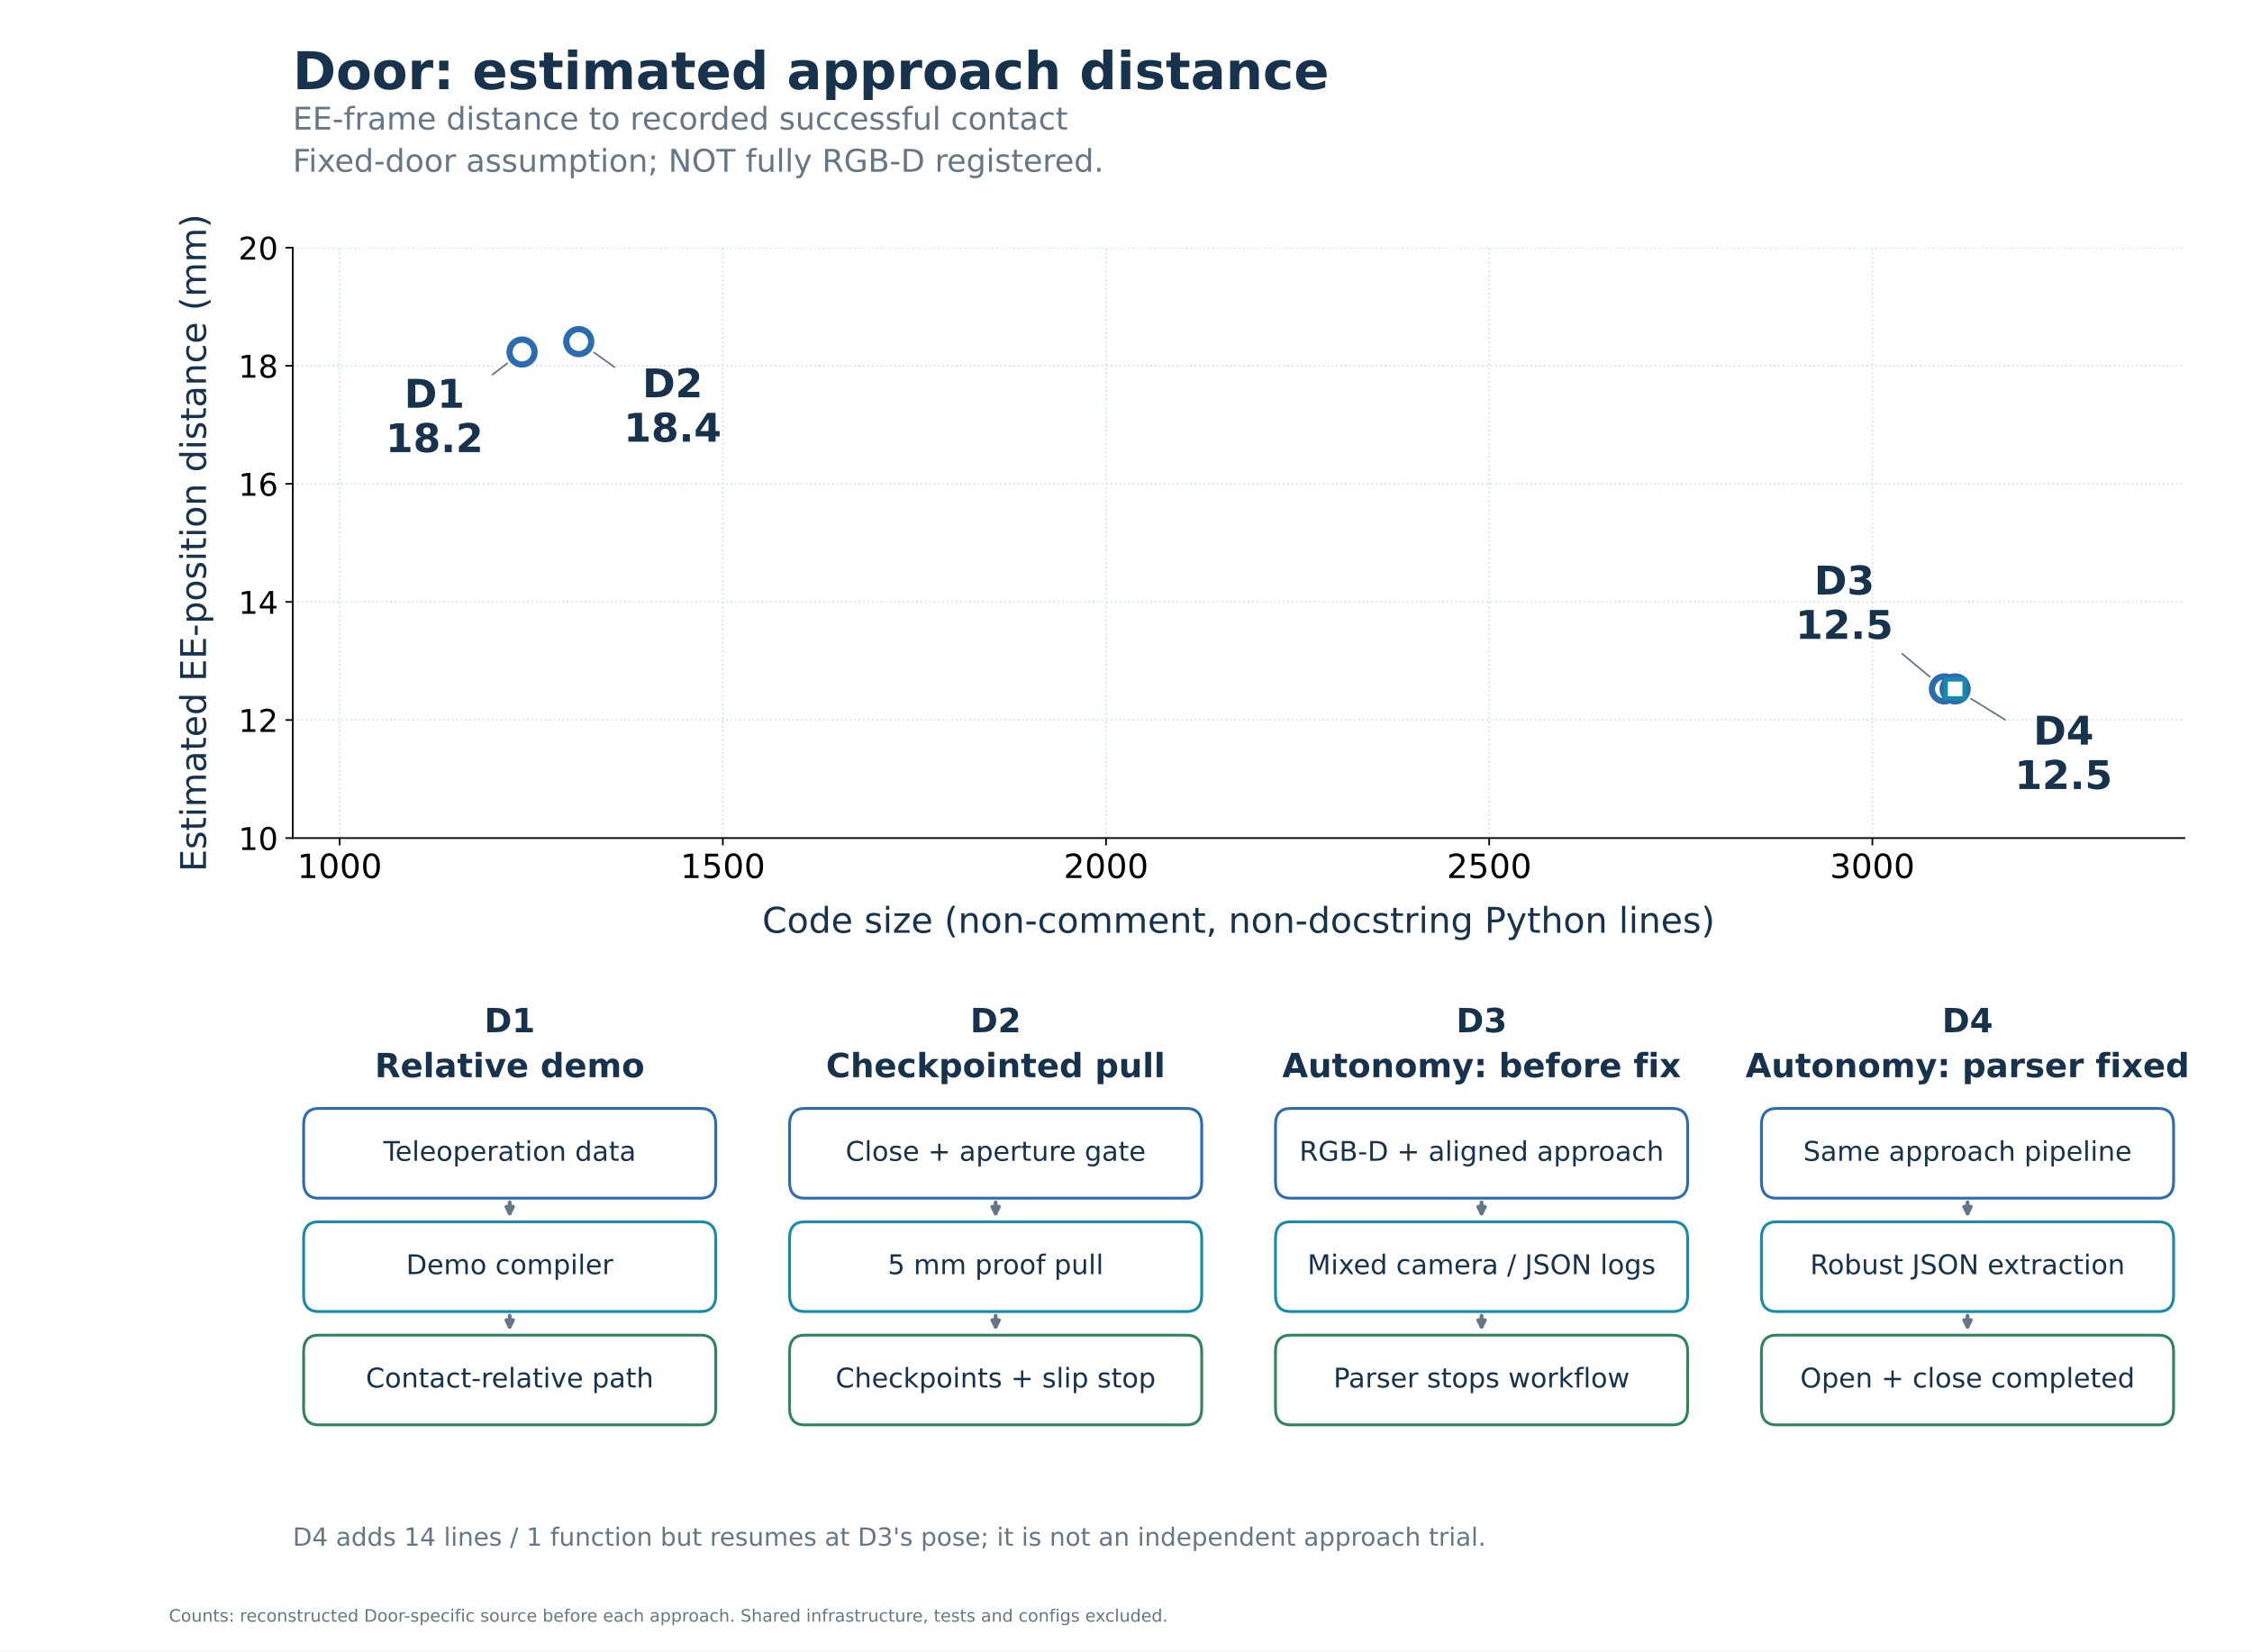
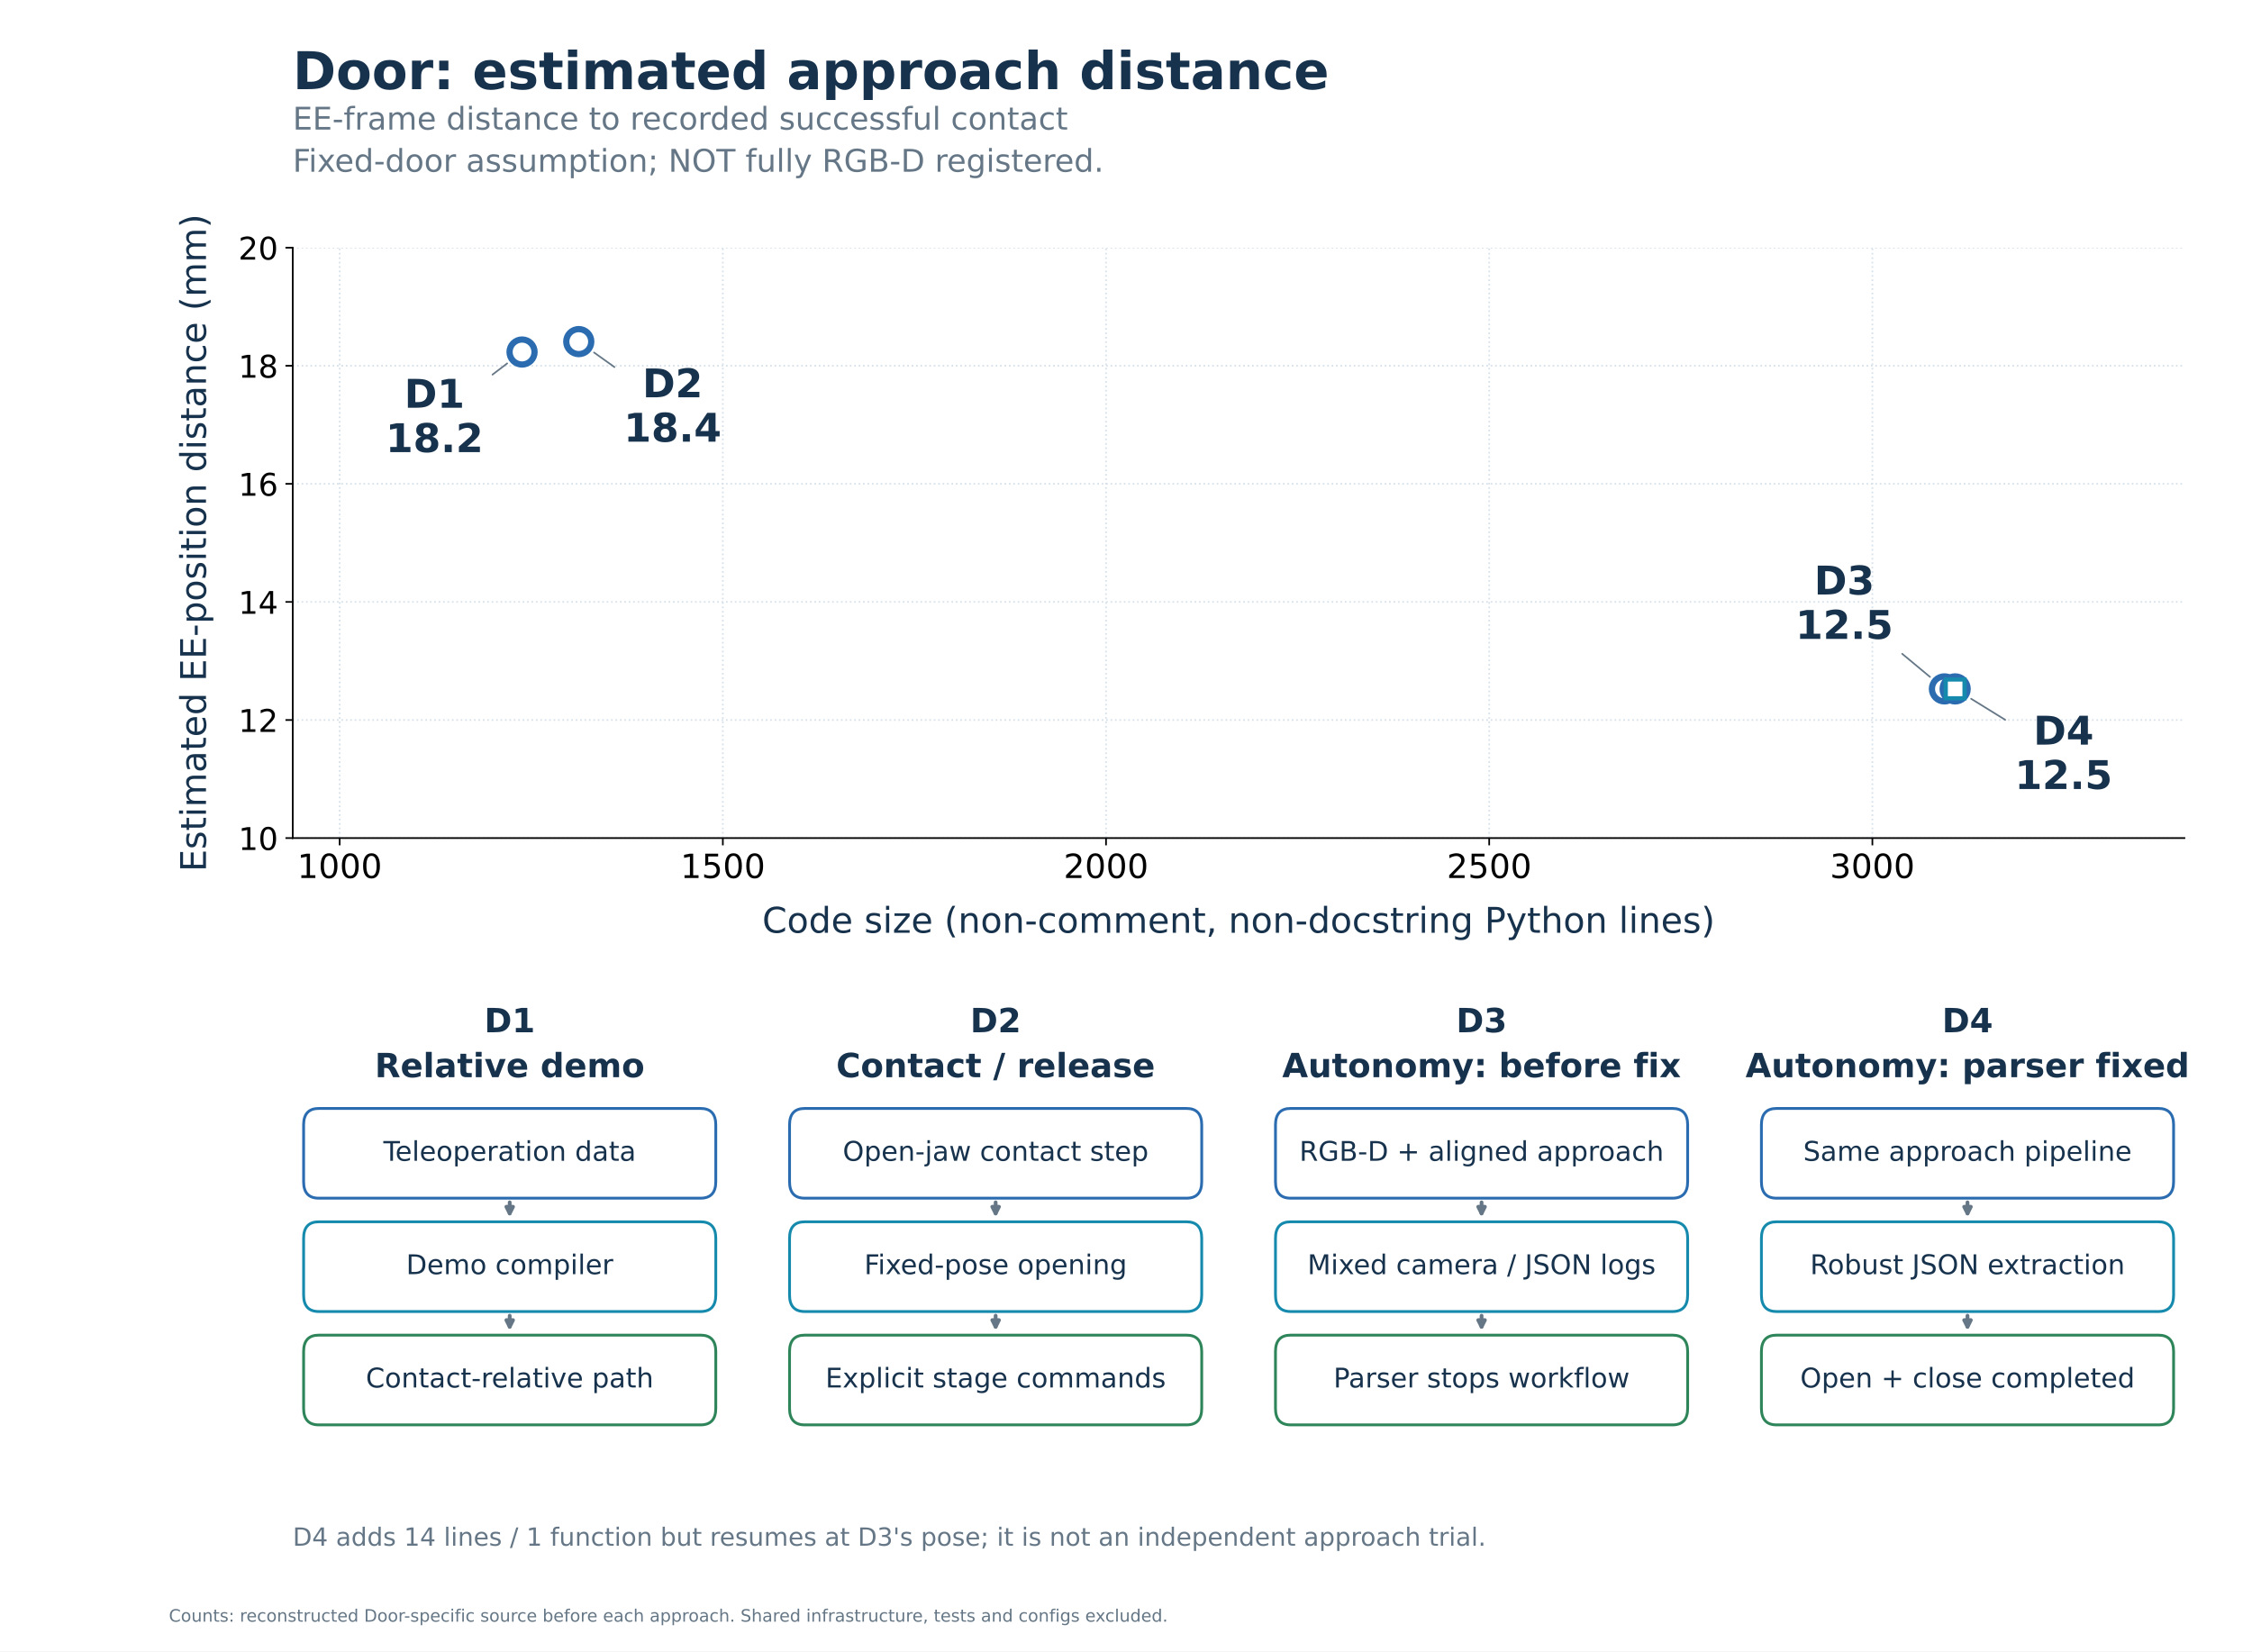
<svg xmlns="http://www.w3.org/2000/svg" xmlns:xlink="http://www.w3.org/1999/xlink" width="1080pt" height="792pt" viewBox="0 0 1080 792" version="1.1">
  <defs>
    <style type="text/css">*{stroke-linejoin: round; stroke-linecap: butt}</style>
  </defs>
  <g id="figure_1">
    <g id="patch_1">
      <path d="M 0 792 L 1080 792 L 1080 0 L 0 0 z " style="fill: #ffffff" />
    </g>
    <g id="axes_1">
      <g id="patch_2">
        <path d="M 140.4 401.93 L 1047.6 401.93 L 1047.6 118.8 L 140.4 118.8 z " style="fill: #ffffff" />
      </g>
      <g id="matplotlib.axis_1">
        <g id="xtick_1">
          <g id="line2d_1">
            <path d="M 162.893 401.93 L 162.893 118.8 " clip-path="url(#pa5036bf93c)" style="fill: none; stroke-dasharray: 0.8,1.32; stroke-dashoffset: 0; stroke: #d7e1ea; stroke-width: 0.8" />
          </g>
          <g id="line2d_2">
            <defs>
              <path id="m954d2af44e" d="M 0 0 L 0 3.5 " style="stroke: #000000; stroke-width: 0.8" />
            </defs>
            <g>
              <use xlink:href="#m954d2af44e" x="162.893" y="401.93" style="stroke: #000000; stroke-width: 0.8" />
            </g>
          </g>
          <g id="text_1">
            <text style="font-size: 16px; font-family: 'DejaVu Sans'; text-anchor: middle" x="162.893" y="421.088" transform="rotate(-0 162.8926 421.0879)">1000</text>
          </g>
        </g>
        <g id="xtick_2">
          <g id="line2d_3">
            <path d="M 346.655 401.93 L 346.655 118.8 " clip-path="url(#pa5036bf93c)" style="fill: none; stroke-dasharray: 0.8,1.32; stroke-dashoffset: 0; stroke: #d7e1ea; stroke-width: 0.8" />
          </g>
          <g id="line2d_4">
            <g>
              <use xlink:href="#m954d2af44e" x="346.655" y="401.93" style="stroke: #000000; stroke-width: 0.8" />
            </g>
          </g>
          <g id="text_2">
            <text style="font-size: 16px; font-family: 'DejaVu Sans'; text-anchor: middle" x="346.655" y="421.088" transform="rotate(-0 346.6553 421.0879)">1500</text>
          </g>
        </g>
        <g id="xtick_3">
          <g id="line2d_5">
            <path d="M 530.418 401.93 L 530.418 118.8 " clip-path="url(#pa5036bf93c)" style="fill: none; stroke-dasharray: 0.8,1.32; stroke-dashoffset: 0; stroke: #d7e1ea; stroke-width: 0.8" />
          </g>
          <g id="line2d_6">
            <g>
              <use xlink:href="#m954d2af44e" x="530.418" y="401.93" style="stroke: #000000; stroke-width: 0.8" />
            </g>
          </g>
          <g id="text_3">
            <text style="font-size: 16px; font-family: 'DejaVu Sans'; text-anchor: middle" x="530.418" y="421.088" transform="rotate(-0 530.4181 421.0879)">2000</text>
          </g>
        </g>
        <g id="xtick_4">
          <g id="line2d_7">
            <path d="M 714.181 401.93 L 714.181 118.8 " clip-path="url(#pa5036bf93c)" style="fill: none; stroke-dasharray: 0.8,1.32; stroke-dashoffset: 0; stroke: #d7e1ea; stroke-width: 0.8" />
          </g>
          <g id="line2d_8">
            <g>
              <use xlink:href="#m954d2af44e" x="714.181" y="401.93" style="stroke: #000000; stroke-width: 0.8" />
            </g>
          </g>
          <g id="text_4">
            <text style="font-size: 16px; font-family: 'DejaVu Sans'; text-anchor: middle" x="714.181" y="421.088" transform="rotate(-0 714.1808 421.0879)">2500</text>
          </g>
        </g>
        <g id="xtick_5">
          <g id="line2d_9">
            <path d="M 897.944 401.93 L 897.944 118.8 " clip-path="url(#pa5036bf93c)" style="fill: none; stroke-dasharray: 0.8,1.32; stroke-dashoffset: 0; stroke: #d7e1ea; stroke-width: 0.8" />
          </g>
          <g id="line2d_10">
            <g>
              <use xlink:href="#m954d2af44e" x="897.944" y="401.93" style="stroke: #000000; stroke-width: 0.8" />
            </g>
          </g>
          <g id="text_5">
            <text style="font-size: 16px; font-family: 'DejaVu Sans'; text-anchor: middle" x="897.944" y="421.088" transform="rotate(-0 897.9436 421.0879)">3000</text>
          </g>
        </g>
        <g id="text_6">
          <text style="font-size: 17px; font-family: 'DejaVu Sans'; text-anchor: middle; fill: #17324d" x="594" y="447.333" transform="rotate(-0 594 447.3328)">Code size (non-comment, non-docstring Python lines)</text>
        </g>
      </g>
      <g id="matplotlib.axis_2">
        <g id="ytick_1">
          <g id="line2d_11">
            <path d="M 140.4 401.93 L 1047.6 401.93 " clip-path="url(#pa5036bf93c)" style="fill: none; stroke-dasharray: 0.8,1.32; stroke-dashoffset: 0; stroke: #d7e1ea; stroke-width: 0.8" />
          </g>
          <g id="line2d_12">
            <defs>
              <path id="m298db74a03" d="M 0 0 L -3.5 0 " style="stroke: #000000; stroke-width: 0.8" />
            </defs>
            <g>
              <use xlink:href="#m298db74a03" x="140.4" y="401.93" style="stroke: #000000; stroke-width: 0.8" />
            </g>
          </g>
          <g id="text_7">
            <text style="font-size: 15px; font-family: 'DejaVu Sans'; text-anchor: end" x="133.4" y="407.629" transform="rotate(-0 133.4 407.6293)">10</text>
          </g>
        </g>
        <g id="ytick_2">
          <g id="line2d_13">
            <path d="M 140.4 345.304 L 1047.6 345.304 " clip-path="url(#pa5036bf93c)" style="fill: none; stroke-dasharray: 0.8,1.32; stroke-dashoffset: 0; stroke: #d7e1ea; stroke-width: 0.8" />
          </g>
          <g id="line2d_14">
            <g>
              <use xlink:href="#m298db74a03" x="140.4" y="345.304" style="stroke: #000000; stroke-width: 0.8" />
            </g>
          </g>
          <g id="text_8">
            <text style="font-size: 15px; font-family: 'DejaVu Sans'; text-anchor: end" x="133.4" y="351.003" transform="rotate(-0 133.4 351.0032)">12</text>
          </g>
        </g>
        <g id="ytick_3">
          <g id="line2d_15">
            <path d="M 140.4 288.678 L 1047.6 288.678 " clip-path="url(#pa5036bf93c)" style="fill: none; stroke-dasharray: 0.8,1.32; stroke-dashoffset: 0; stroke: #d7e1ea; stroke-width: 0.8" />
          </g>
          <g id="line2d_16">
            <g>
              <use xlink:href="#m298db74a03" x="140.4" y="288.678" style="stroke: #000000; stroke-width: 0.8" />
            </g>
          </g>
          <g id="text_9">
            <text style="font-size: 15px; font-family: 'DejaVu Sans'; text-anchor: end" x="133.4" y="294.377" transform="rotate(-0 133.4 294.3771)">14</text>
          </g>
        </g>
        <g id="ytick_4">
          <g id="line2d_17">
            <path d="M 140.4 232.052 L 1047.6 232.052 " clip-path="url(#pa5036bf93c)" style="fill: none; stroke-dasharray: 0.8,1.32; stroke-dashoffset: 0; stroke: #d7e1ea; stroke-width: 0.8" />
          </g>
          <g id="line2d_18">
            <g>
              <use xlink:href="#m298db74a03" x="140.4" y="232.052" style="stroke: #000000; stroke-width: 0.8" />
            </g>
          </g>
          <g id="text_10">
            <text style="font-size: 15px; font-family: 'DejaVu Sans'; text-anchor: end" x="133.4" y="237.751" transform="rotate(-0 133.4 237.751)">16</text>
          </g>
        </g>
        <g id="ytick_5">
          <g id="line2d_19">
            <path d="M 140.4 175.426 L 1047.6 175.426 " clip-path="url(#pa5036bf93c)" style="fill: none; stroke-dasharray: 0.8,1.32; stroke-dashoffset: 0; stroke: #d7e1ea; stroke-width: 0.8" />
          </g>
          <g id="line2d_20">
            <g>
              <use xlink:href="#m298db74a03" x="140.4" y="175.426" style="stroke: #000000; stroke-width: 0.8" />
            </g>
          </g>
          <g id="text_11">
            <text style="font-size: 15px; font-family: 'DejaVu Sans'; text-anchor: end" x="133.4" y="181.125" transform="rotate(-0 133.4 181.1249)">18</text>
          </g>
        </g>
        <g id="ytick_6">
          <g id="line2d_21">
            <path d="M 140.4 118.8 L 1047.6 118.8 " clip-path="url(#pa5036bf93c)" style="fill: none; stroke-dasharray: 0.8,1.32; stroke-dashoffset: 0; stroke: #d7e1ea; stroke-width: 0.8" />
          </g>
          <g id="line2d_22">
            <g>
              <use xlink:href="#m298db74a03" x="140.4" y="118.8" style="stroke: #000000; stroke-width: 0.8" />
            </g>
          </g>
          <g id="text_12">
            <text style="font-size: 15px; font-family: 'DejaVu Sans'; text-anchor: end" x="133.4" y="124.499" transform="rotate(-0 133.4 124.4988)">20</text>
          </g>
        </g>
        <g id="text_13">
          <text style="font-size: 17px; font-family: 'DejaVu Sans'; text-anchor: middle; fill: #17324d" x="98.777" y="260.365" transform="rotate(-90 98.77703 260.3652)">Estimated EE-position distance (mm)</text>
        </g>
      </g>
      <g id="line2d_23">
        <defs>
          <path id="m830bba4100" d="M 0 6 C 1.591 6 3.117 5.368 4.243 4.243 C 5.368 3.117 6 1.591 6 0 C 6 -1.591 5.368 -3.117 4.243 -4.243 C 3.117 -5.368 1.591 -6 0 -6 C -1.591 -6 -3.117 -5.368 -4.243 -4.243 C -5.368 -3.117 -6 -1.591 -6 0 C -6 1.591 -5.368 3.117 -4.243 4.243 C -3.117 5.368 -1.591 6 0 6 z " style="stroke: #2b6cb0; stroke-width: 3" />
        </defs>
        <g clip-path="url(#pa5036bf93c)">
          <use xlink:href="#m830bba4100" x="250.364" y="168.825" style="fill: #ffffff; stroke: #2b6cb0; stroke-width: 3" />
          <use xlink:href="#m830bba4100" x="277.561" y="163.831" style="fill: #ffffff; stroke: #2b6cb0; stroke-width: 3" />
          <use xlink:href="#m830bba4100" x="932.491" y="330.389" style="fill: #ffffff; stroke: #2b6cb0; stroke-width: 3" />
          <use xlink:href="#m830bba4100" x="937.636" y="330.389" style="fill: #ffffff; stroke: #2b6cb0; stroke-width: 3" />
        </g>
      </g>
      <g id="line2d_24">
        <defs>
          <path id="m891a22af03" d="M -4.5 4.5 L 4.5 4.5 L 4.5 -4.5 L -4.5 -4.5 z " style="stroke: #168aad; stroke-width: 2; stroke-linejoin: miter" />
        </defs>
        <g clip-path="url(#pa5036bf93c)">
          <use xlink:href="#m891a22af03" x="937.636" y="330.389" style="fill: #ffffff; stroke: #168aad; stroke-width: 2; stroke-linejoin: miter" />
        </g>
      </g>
      <g id="patch_3">
        <path d="M 140.4 401.93 L 140.4 118.8 " style="fill: none; stroke: #000000; stroke-width: 0.8; stroke-linejoin: miter; stroke-linecap: square" />
      </g>
      <g id="patch_4">
        <path d="M 140.4 401.93 L 1047.6 401.93 " style="fill: none; stroke: #000000; stroke-width: 0.8; stroke-linejoin: miter; stroke-linecap: square" />
      </g>
      <g id="patch_5">
        <path d="M 236.185 179.668 Q 239.7 176.98 243.215 174.292 " style="fill: none; stroke: #657786; stroke-width: 0.8; stroke-linecap: round" />
      </g>
      <g id="text_14">
        <text style="font-weight: 700; font-size: 19px; font-family: 'DejaVu Sans'; fill: #17324d" transform="translate(193.8672 195.5492)">D1</text>
        <text style="font-weight: 700; font-size: 19px; font-family: 'DejaVu Sans'; fill: #17324d" transform="translate(184.9254 216.8251)">18.2</text>
      </g>
      <g id="patch_6">
        <path d="M 294.681 176.051 Q 289.784 172.555 284.886 169.059 " style="fill: none; stroke: #657786; stroke-width: 0.8; stroke-linecap: round" />
      </g>
      <g id="text_15">
        <text style="font-weight: 700; font-size: 19px; font-family: 'DejaVu Sans'; fill: #17324d" transform="translate(308.0641 190.5548)">D2</text>
        <text style="font-weight: 700; font-size: 19px; font-family: 'DejaVu Sans'; fill: #17324d" transform="translate(299.1222 211.8306)">18.4</text>
      </g>
      <g id="patch_7">
        <path d="M 912.235 313.559 Q 918.902 319.099 925.57 324.639 " style="fill: none; stroke: #657786; stroke-width: 0.8; stroke-linecap: round" />
      </g>
      <g id="text_16">
        <text style="font-weight: 700; font-size: 19px; font-family: 'DejaVu Sans'; fill: #17324d" transform="translate(869.9946 285.1135)">D3</text>
        <text style="font-weight: 700; font-size: 19px; font-family: 'DejaVu Sans'; fill: #17324d" transform="translate(861.0527 306.3893)">12.5</text>
      </g>
      <g id="patch_8">
        <path d="M 961.646 345.22 Q 953.471 340.17 945.295 335.12 " style="fill: none; stroke: #657786; stroke-width: 0.8; stroke-linecap: round" />
      </g>
      <g id="text_17">
        <text style="font-weight: 700; font-size: 19px; font-family: 'DejaVu Sans'; fill: #17324d" transform="translate(975.14 357.1135)">D4</text>
        <text style="font-weight: 700; font-size: 19px; font-family: 'DejaVu Sans'; fill: #17324d" transform="translate(966.1981 378.3893)">12.5</text>
      </g>
    </g>
    <g id="axes_2">
      <g id="patch_9">
        <path d="M 244.437 576.639 Q 244.437 580.303 244.437 581.954 " clip-path="url(#p2c5558ad7f)" style="fill: none; stroke: #657786; stroke-width: 1.8; stroke-linecap: round" />
        <path d="M 246.037 578.754 L 244.437 581.954 L 242.837 578.754 z " clip-path="url(#p2c5558ad7f)" style="fill: #657786; stroke: #657786; stroke-width: 1.8; stroke-linecap: round" />
      </g>
      <g id="patch_10">
        <path d="M 244.437 631 Q 244.437 634.664 244.437 636.315 " clip-path="url(#p2c5558ad7f)" style="fill: none; stroke: #657786; stroke-width: 1.8; stroke-linecap: round" />
        <path d="M 246.037 633.115 L 244.437 636.315 L 242.837 633.115 z " clip-path="url(#p2c5558ad7f)" style="fill: #657786; stroke: #657786; stroke-width: 1.8; stroke-linecap: round" />
      </g>
      <g id="text_18">
        <text style="font-weight: 700; font-size: 16px; font-family: 'DejaVu Sans'; fill: #17324d" transform="translate(232.2292 495.0632)">D1</text>
        <text style="font-weight: 700; font-size: 16px; font-family: 'DejaVu Sans'; fill: #17324d" transform="translate(179.7317 516.627)">Relative demo</text>
      </g>
      <g id="patch_11">
        <path d="M 152.884 574.64 L 335.989 574.64 Q 343.272 574.64 343.272 566.712 L 343.272 539.532 Q 343.272 531.604 335.989 531.604 L 152.884 531.604 Q 145.602 531.604 145.602 539.532 L 145.602 566.712 Q 145.602 574.64 152.884 574.64 z " clip-path="url(#p2c5558ad7f)" style="fill: #ffffff; stroke: #2b6cb0; stroke-width: 1.35; stroke-linejoin: miter" />
      </g>
      <g id="patch_12">
        <path d="M 152.884 629.001 L 335.989 629.001 Q 343.272 629.001 343.272 621.073 L 343.272 593.893 Q 343.272 585.965 335.989 585.965 L 152.884 585.965 Q 145.602 585.965 145.602 593.893 L 145.602 621.073 Q 145.602 629.001 152.884 629.001 z " clip-path="url(#p2c5558ad7f)" style="fill: #ffffff; stroke: #168aad; stroke-width: 1.35; stroke-linejoin: miter" />
      </g>
      <g id="patch_13">
        <path d="M 152.884 683.362 L 335.989 683.362 Q 343.272 683.362 343.272 675.434 L 343.272 648.254 Q 343.272 640.326 335.989 640.326 L 152.884 640.326 Q 145.602 640.326 145.602 648.254 L 145.602 675.434 Q 145.602 683.362 152.884 683.362 z " clip-path="url(#p2c5558ad7f)" style="fill: #ffffff; stroke: #2f855a; stroke-width: 1.35; stroke-linejoin: miter" />
      </g>
      <g id="text_19">
        <text style="font-size: 13px; font-family: 'DejaVu Sans'; text-anchor: middle; fill: #17324d" x="244.437" y="556.709" transform="rotate(-0 244.4367 556.7093)">Teleoperation data</text>
      </g>
      <g id="text_20">
        <text style="font-size: 13px; font-family: 'DejaVu Sans'; text-anchor: middle; fill: #17324d" x="244.437" y="611.07" transform="rotate(-0 244.4367 611.0703)">Demo compiler</text>
      </g>
      <g id="text_21">
        <text style="font-size: 13px; font-family: 'DejaVu Sans'; text-anchor: middle; fill: #17324d" x="244.437" y="665.431" transform="rotate(-0 244.4367 665.4314)">Contact-relative path</text>
      </g>
    </g>
    <g id="axes_3">
      <g id="patch_14">
        <path d="M 477.479 576.639 Q 477.479 580.303 477.479 581.954 " clip-path="url(#p76606ef247)" style="fill: none; stroke: #657786; stroke-width: 1.8; stroke-linecap: round" />
        <path d="M 479.079 578.754 L 477.479 581.954 L 475.879 578.754 z " clip-path="url(#p76606ef247)" style="fill: #657786; stroke: #657786; stroke-width: 1.8; stroke-linecap: round" />
      </g>
      <g id="patch_15">
        <path d="M 477.479 631 Q 477.479 634.664 477.479 636.315 " clip-path="url(#p76606ef247)" style="fill: none; stroke: #657786; stroke-width: 1.8; stroke-linecap: round" />
        <path d="M 479.079 633.115 L 477.479 636.315 L 475.879 633.115 z " clip-path="url(#p76606ef247)" style="fill: #657786; stroke: #657786; stroke-width: 1.8; stroke-linecap: round" />
      </g>
      <g id="text_22">
        <text style="font-weight: 700; font-size: 16px; font-family: 'DejaVu Sans'; fill: #17324d" transform="translate(465.2714 495.0632)">D2</text>
-         <text style="font-weight: 700; font-size: 16px; font-family: 'DejaVu Sans'; fill: #17324d" transform="translate(396.0964 516.627)">Checkpointed pull</text>
+         <text style="font-weight: 700; font-size: 16px; font-family: 'DejaVu Sans'; fill: #17324d" transform="translate(401.0089 516.627)">Contact / release</text>
      </g>
      <g id="patch_16">
        <path d="M 385.927 574.64 L 569.031 574.64 Q 576.314 574.64 576.314 566.712 L 576.314 539.532 Q 576.314 531.604 569.031 531.604 L 385.927 531.604 Q 378.644 531.604 378.644 539.532 L 378.644 566.712 Q 378.644 574.64 385.927 574.64 z " clip-path="url(#p76606ef247)" style="fill: #ffffff; stroke: #2b6cb0; stroke-width: 1.35; stroke-linejoin: miter" />
      </g>
      <g id="patch_17">
        <path d="M 385.927 629.001 L 569.031 629.001 Q 576.314 629.001 576.314 621.073 L 576.314 593.893 Q 576.314 585.965 569.031 585.965 L 385.927 585.965 Q 378.644 585.965 378.644 593.893 L 378.644 621.073 Q 378.644 629.001 385.927 629.001 z " clip-path="url(#p76606ef247)" style="fill: #ffffff; stroke: #168aad; stroke-width: 1.35; stroke-linejoin: miter" />
      </g>
      <g id="patch_18">
        <path d="M 385.927 683.362 L 569.031 683.362 Q 576.314 683.362 576.314 675.434 L 576.314 648.254 Q 576.314 640.326 569.031 640.326 L 385.927 640.326 Q 378.644 640.326 378.644 648.254 L 378.644 675.434 Q 378.644 683.362 385.927 683.362 z " clip-path="url(#p76606ef247)" style="fill: #ffffff; stroke: #2f855a; stroke-width: 1.35; stroke-linejoin: miter" />
      </g>
      <g id="text_23">
-         <text style="font-size: 13px; font-family: 'DejaVu Sans'; text-anchor: middle; fill: #17324d" x="477.479" y="556.709" transform="rotate(-0 477.4789 556.7093)">Close + aperture gate</text>
+         <text style="font-size: 13px; font-family: 'DejaVu Sans'; text-anchor: middle; fill: #17324d" x="477.479" y="556.709" transform="rotate(-0 477.4789 556.7093)">Open-jaw contact step</text>
      </g>
      <g id="text_24">
-         <text style="font-size: 13px; font-family: 'DejaVu Sans'; text-anchor: middle; fill: #17324d" x="477.479" y="611.07" transform="rotate(-0 477.4789 611.0703)">5 mm proof pull</text>
+         <text style="font-size: 13px; font-family: 'DejaVu Sans'; text-anchor: middle; fill: #17324d" x="477.479" y="611.07" transform="rotate(-0 477.4789 611.0703)">Fixed-pose opening</text>
      </g>
      <g id="text_25">
-         <text style="font-size: 13px; font-family: 'DejaVu Sans'; text-anchor: middle; fill: #17324d" x="477.479" y="665.431" transform="rotate(-0 477.4789 665.4314)">Checkpoints + slip stop</text>
+         <text style="font-size: 13px; font-family: 'DejaVu Sans'; text-anchor: middle; fill: #17324d" x="477.479" y="665.431" transform="rotate(-0 477.4789 665.4314)">Explicit stage commands</text>
      </g>
    </g>
    <g id="axes_4">
      <g id="patch_19">
        <path d="M 710.521 576.639 Q 710.521 580.303 710.521 581.954 " clip-path="url(#p6c85af64ff)" style="fill: none; stroke: #657786; stroke-width: 1.8; stroke-linecap: round" />
        <path d="M 712.121 578.754 L 710.521 581.954 L 708.921 578.754 z " clip-path="url(#p6c85af64ff)" style="fill: #657786; stroke: #657786; stroke-width: 1.8; stroke-linecap: round" />
      </g>
      <g id="patch_20">
        <path d="M 710.521 631 Q 710.521 634.664 710.521 636.315 " clip-path="url(#p6c85af64ff)" style="fill: none; stroke: #657786; stroke-width: 1.8; stroke-linecap: round" />
        <path d="M 712.121 633.115 L 710.521 636.315 L 708.921 633.115 z " clip-path="url(#p6c85af64ff)" style="fill: #657786; stroke: #657786; stroke-width: 1.8; stroke-linecap: round" />
      </g>
      <g id="text_26">
        <text style="font-weight: 700; font-size: 16px; font-family: 'DejaVu Sans'; fill: #17324d" transform="translate(698.3136 495.0632)">D3</text>
        <text style="font-weight: 700; font-size: 16px; font-family: 'DejaVu Sans'; fill: #17324d" transform="translate(614.9211 516.627)">Autonomy: before fix</text>
      </g>
      <g id="patch_21">
        <path d="M 618.969 574.64 L 802.073 574.64 Q 809.356 574.64 809.356 566.712 L 809.356 539.532 Q 809.356 531.604 802.073 531.604 L 618.969 531.604 Q 611.686 531.604 611.686 539.532 L 611.686 566.712 Q 611.686 574.64 618.969 574.64 z " clip-path="url(#p6c85af64ff)" style="fill: #ffffff; stroke: #2b6cb0; stroke-width: 1.35; stroke-linejoin: miter" />
      </g>
      <g id="patch_22">
        <path d="M 618.969 629.001 L 802.073 629.001 Q 809.356 629.001 809.356 621.073 L 809.356 593.893 Q 809.356 585.965 802.073 585.965 L 618.969 585.965 Q 611.686 585.965 611.686 593.893 L 611.686 621.073 Q 611.686 629.001 618.969 629.001 z " clip-path="url(#p6c85af64ff)" style="fill: #ffffff; stroke: #168aad; stroke-width: 1.35; stroke-linejoin: miter" />
      </g>
      <g id="patch_23">
        <path d="M 618.969 683.362 L 802.073 683.362 Q 809.356 683.362 809.356 675.434 L 809.356 648.254 Q 809.356 640.326 802.073 640.326 L 618.969 640.326 Q 611.686 640.326 611.686 648.254 L 611.686 675.434 Q 611.686 683.362 618.969 683.362 z " clip-path="url(#p6c85af64ff)" style="fill: #ffffff; stroke: #2f855a; stroke-width: 1.35; stroke-linejoin: miter" />
      </g>
      <g id="text_27">
        <text style="font-size: 13px; font-family: 'DejaVu Sans'; text-anchor: middle; fill: #17324d" x="710.521" y="556.709" transform="rotate(-0 710.5211 556.7093)">RGB-D + aligned approach</text>
      </g>
      <g id="text_28">
        <text style="font-size: 13px; font-family: 'DejaVu Sans'; text-anchor: middle; fill: #17324d" x="710.521" y="611.07" transform="rotate(-0 710.5211 611.0703)">Mixed camera / JSON logs</text>
      </g>
      <g id="text_29">
        <text style="font-size: 13px; font-family: 'DejaVu Sans'; text-anchor: middle; fill: #17324d" x="710.521" y="665.431" transform="rotate(-0 710.5211 665.4314)">Parser stops workflow</text>
      </g>
    </g>
    <g id="axes_5">
      <g id="patch_24">
        <path d="M 943.563 576.639 Q 943.563 580.303 943.563 581.954 " clip-path="url(#pc2bcabe666)" style="fill: none; stroke: #657786; stroke-width: 1.8; stroke-linecap: round" />
        <path d="M 945.163 578.754 L 943.563 581.954 L 941.963 578.754 z " clip-path="url(#pc2bcabe666)" style="fill: #657786; stroke: #657786; stroke-width: 1.8; stroke-linecap: round" />
      </g>
      <g id="patch_25">
        <path d="M 943.563 631 Q 943.563 634.664 943.563 636.315 " clip-path="url(#pc2bcabe666)" style="fill: none; stroke: #657786; stroke-width: 1.8; stroke-linecap: round" />
        <path d="M 945.163 633.115 L 943.563 636.315 L 941.963 633.115 z " clip-path="url(#pc2bcabe666)" style="fill: #657786; stroke: #657786; stroke-width: 1.8; stroke-linecap: round" />
      </g>
      <g id="text_30">
        <text style="font-weight: 700; font-size: 16px; font-family: 'DejaVu Sans'; fill: #17324d" transform="translate(931.3558 495.0632)">D4</text>
        <text style="font-weight: 700; font-size: 16px; font-family: 'DejaVu Sans'; fill: #17324d" transform="translate(837.1083 516.627)">Autonomy: parser fixed</text>
      </g>
      <g id="patch_26">
        <path d="M 852.011 574.64 L 1035.116 574.64 Q 1042.398 574.64 1042.398 566.712 L 1042.398 539.532 Q 1042.398 531.604 1035.116 531.604 L 852.011 531.604 Q 844.728 531.604 844.728 539.532 L 844.728 566.712 Q 844.728 574.64 852.011 574.64 z " clip-path="url(#pc2bcabe666)" style="fill: #ffffff; stroke: #2b6cb0; stroke-width: 1.35; stroke-linejoin: miter" />
      </g>
      <g id="patch_27">
        <path d="M 852.011 629.001 L 1035.116 629.001 Q 1042.398 629.001 1042.398 621.073 L 1042.398 593.893 Q 1042.398 585.965 1035.116 585.965 L 852.011 585.965 Q 844.728 585.965 844.728 593.893 L 844.728 621.073 Q 844.728 629.001 852.011 629.001 z " clip-path="url(#pc2bcabe666)" style="fill: #ffffff; stroke: #168aad; stroke-width: 1.35; stroke-linejoin: miter" />
      </g>
      <g id="patch_28">
        <path d="M 852.011 683.362 L 1035.116 683.362 Q 1042.398 683.362 1042.398 675.434 L 1042.398 648.254 Q 1042.398 640.326 1035.116 640.326 L 852.011 640.326 Q 844.728 640.326 844.728 648.254 L 844.728 675.434 Q 844.728 683.362 852.011 683.362 z " clip-path="url(#pc2bcabe666)" style="fill: #ffffff; stroke: #2f855a; stroke-width: 1.35; stroke-linejoin: miter" />
      </g>
      <g id="text_31">
        <text style="font-size: 13px; font-family: 'DejaVu Sans'; text-anchor: middle; fill: #17324d" x="943.563" y="556.709" transform="rotate(-0 943.5633 556.7093)">Same approach pipeline</text>
      </g>
      <g id="text_32">
        <text style="font-size: 13px; font-family: 'DejaVu Sans'; text-anchor: middle; fill: #17324d" x="943.563" y="611.07" transform="rotate(-0 943.5633 611.0703)">Robust JSON extraction</text>
      </g>
      <g id="text_33">
        <text style="font-size: 13px; font-family: 'DejaVu Sans'; text-anchor: middle; fill: #17324d" x="943.563" y="665.431" transform="rotate(-0 943.5633 665.4314)">Open + close completed</text>
      </g>
    </g>
    <g id="text_34">
      <text style="font-weight: 700; font-size: 25px; font-family: 'DejaVu Sans'; text-anchor: start; fill: #17324d" x="140.4" y="42.756" transform="rotate(-0 140.4 42.75609)">Door: estimated approach distance</text>
    </g>
    <g id="text_35">
      <text style="font-size: 15px; font-family: 'DejaVu Sans'; fill: #657786" transform="translate(140.4 62.14305)">EE-frame distance to recorded successful contact</text>
      <text style="font-size: 15px; font-family: 'DejaVu Sans'; fill: #657786" transform="translate(140.4 82.35907)">Fixed-door assumption; NOT fully RGB-D registered.</text>
    </g>
    <g id="text_36">
      <text style="font-size: 12px; font-family: 'DejaVu Sans'; text-anchor: start; fill: #657786" x="140.4" y="741.312" transform="rotate(-0 140.4 741.312)">D4 adds 14 lines / 1 function but resumes at D3's pose; it is not an independent approach trial.</text>
    </g>
    <g id="text_37">
      <text style="font-size: 8.2px; font-family: 'DejaVu Sans'; text-anchor: start; fill: #657786" x="81" y="777.744" transform="rotate(-0 81 777.744)">Counts: reconstructed Door-specific source before each approach. Shared infrastructure, tests and configs excluded.</text>
    </g>
  </g>
  <defs>
    <clipPath id="pa5036bf93c">
      <rect x="140.4" y="118.8" width="907.2" height="283.13" />
    </clipPath>
    <clipPath id="p2c5558ad7f">
      <rect x="140.4" y="478.376" width="208.073" height="226.504" />
    </clipPath>
    <clipPath id="p76606ef247">
      <rect x="373.442" y="478.376" width="208.073" height="226.504" />
    </clipPath>
    <clipPath id="p6c85af64ff">
      <rect x="606.484" y="478.376" width="208.073" height="226.504" />
    </clipPath>
    <clipPath id="pc2bcabe666">
      <rect x="839.527" y="478.376" width="208.073" height="226.504" />
    </clipPath>
  </defs>
</svg>
